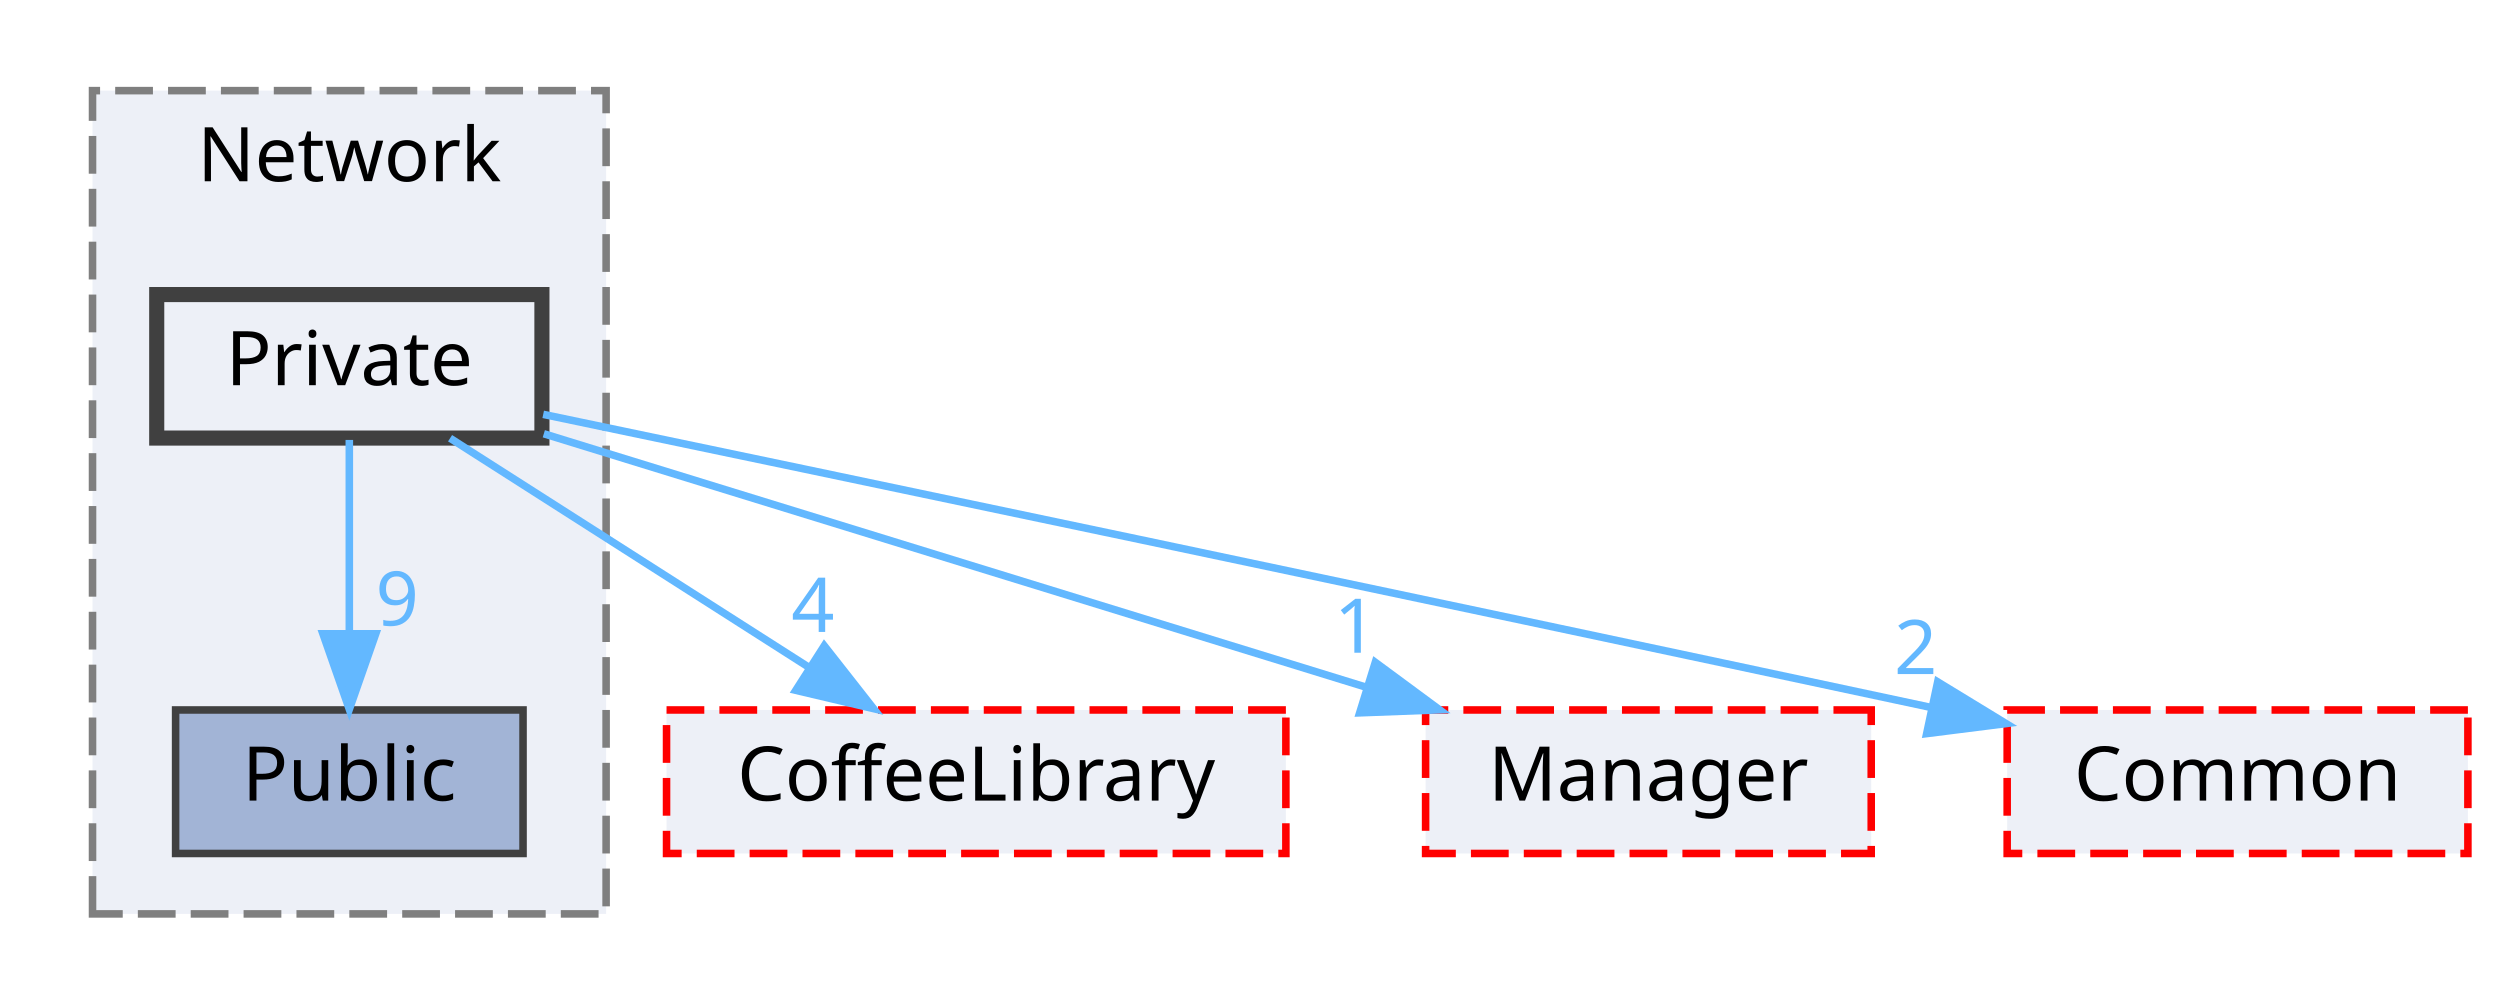
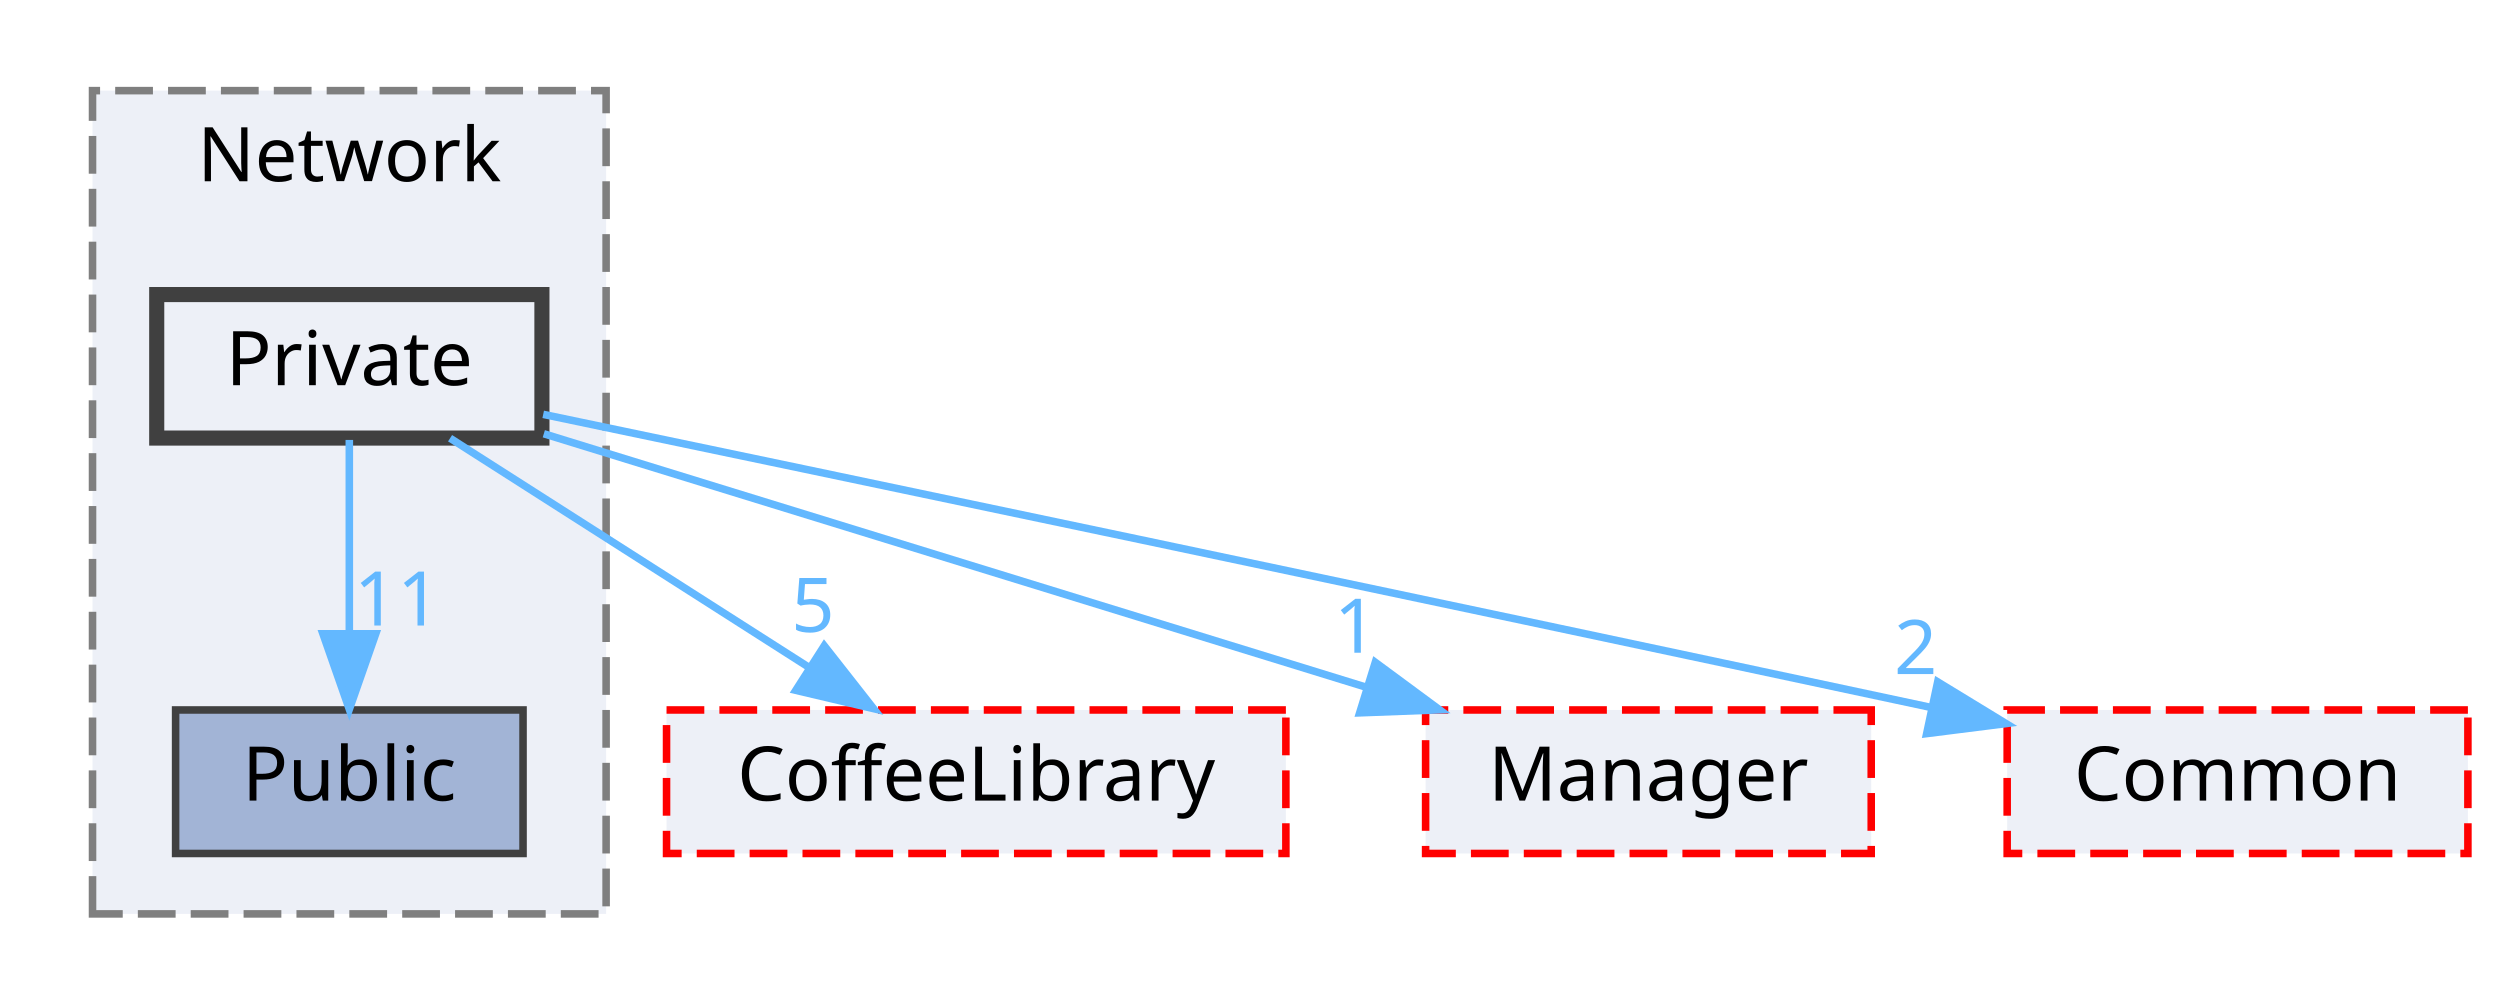
<svg xmlns="http://www.w3.org/2000/svg" xmlns:xlink="http://www.w3.org/1999/xlink" width="331pt" height="133pt" viewBox="0.00 0.00 330.50 133.00">
  <g id="graph0" class="graph" transform="scale(1 1) rotate(0) translate(4 129)">
    <g id="clust1" class="cluster">
      <g id="a_clust1">
        <a xlink:href="dir_e087e9f775f75c5d7e3b9e5f5eaabdbd.html" target="_top" xlink:title="Network">
          <polygon fill="#edf0f7" stroke="#7f7f7f" stroke-dasharray="5,2" points="8,-8 8,-117 76,-117 76,-8 8,-8" />
          <text text-anchor="middle" x="42" y="-105" font-family="Malgun Gothic" font-size="10.00">Network</text>
        </a>
      </g>
    </g>
    <g id="node1" class="node">
      <g id="a_node1">
        <a xlink:href="dir_3b844ddef371fe242fd7b8a26570a657.html" target="_top" xlink:title="Public">
          <polygon fill="#a2b4d6" stroke="#404040" points="65,-35 19,-35 19,-16 65,-16 65,-35" />
          <text text-anchor="middle" x="42" y="-23" font-family="Malgun Gothic" font-size="10.00">Public</text>
        </a>
      </g>
    </g>
    <g id="node2" class="node">
      <g id="a_node2">
        <a xlink:href="dir_5e0ce1c334f2ad18913db01d203ec301.html" target="_top" xlink:title="Private">
          <polygon fill="#edf0f7" stroke="#404040" stroke-width="2" points="67.5,-90 16.5,-90 16.5,-71 67.5,-71 67.5,-90" />
          <text text-anchor="middle" x="42" y="-78" font-family="Malgun Gothic" font-size="10.00">Private</text>
        </a>
      </g>
    </g>
    <g id="edge3" class="edge">
      <g id="a_edge3">
        <a xlink:href="dir_000021_000031.html" target="_top">
          <path fill="none" stroke="#63b8ff" d="M42,-70.75C42,-63.8 42,-53.85 42,-45.13" />
          <polygon fill="#63b8ff" stroke="#63b8ff" points="45.5,-45.09 42,-35.09 38.5,-45.09 45.5,-45.09" />
        </a>
      </g>
      <g id="a_edge3-headlabel">
-         <a xlink:href="dir_000021_000031.html" target="_top" xlink:title="9">
-           <text text-anchor="middle" x="48.34" y="-46.18" font-family="Malgun Gothic" font-size="10.00" fill="#63b8ff">9</text>
+         <a xlink:href="dir_000021_000031.html" target="_top" xlink:title="11">
+           <text text-anchor="middle" x="48.34" y="-46.18" font-family="Malgun Gothic" font-size="10.00" fill="#63b8ff">11</text>
        </a>
      </g>
    </g>
    <g id="node3" class="node">
      <g id="a_node3">
        <a xlink:href="dir_2270f6753238979635db772f09123181.html" target="_top" xlink:title="CoffeeLibrary">
          <polygon fill="#edf0f7" stroke="red" stroke-dasharray="5,2" points="166,-35 84,-35 84,-16 166,-16 166,-35" />
          <text text-anchor="middle" x="125" y="-23" font-family="Malgun Gothic" font-size="10.00">CoffeeLibrary</text>
        </a>
      </g>
    </g>
    <g id="edge1" class="edge">
      <g id="a_edge1">
        <a xlink:href="dir_000021_000003.html" target="_top">
          <path fill="none" stroke="#63b8ff" d="M55.34,-70.98C68.09,-62.84 87.55,-50.41 102.67,-40.76" />
          <polygon fill="#63b8ff" stroke="#63b8ff" points="104.88,-43.5 111.42,-35.17 101.11,-37.6 104.88,-43.5" />
        </a>
      </g>
      <g id="a_edge1-headlabel">
-         <a xlink:href="dir_000021_000003.html" target="_top" xlink:title="4">
-           <text text-anchor="middle" x="103.38" y="-45.33" font-family="Malgun Gothic" font-size="10.00" fill="#63b8ff">4</text>
+         <a xlink:href="dir_000021_000003.html" target="_top" xlink:title="5">
+           <text text-anchor="middle" x="103.38" y="-45.33" font-family="Malgun Gothic" font-size="10.00" fill="#63b8ff">5</text>
        </a>
      </g>
    </g>
    <g id="node4" class="node">
      <g id="a_node4">
        <a xlink:href="dir_3895d977c26767e128462eaa7d00849f.html" target="_top" xlink:title="Manager">
          <polygon fill="#edf0f7" stroke="red" stroke-dasharray="5,2" points="243.5,-35 184.5,-35 184.5,-16 243.5,-16 243.5,-35" />
          <text text-anchor="middle" x="214" y="-23" font-family="Malgun Gothic" font-size="10.00">Manager</text>
        </a>
      </g>
    </g>
    <g id="edge2" class="edge">
      <g id="a_edge2">
        <a xlink:href="dir_000021_000012.html" target="_top">
          <path fill="none" stroke="#63b8ff" d="M67.75,-71.57C96.63,-62.67 143.71,-48.16 176.64,-38.01" />
          <polygon fill="#63b8ff" stroke="#63b8ff" points="177.84,-41.31 186.36,-35.02 175.77,-34.62 177.84,-41.31" />
        </a>
      </g>
      <g id="a_edge2-headlabel">
        <a xlink:href="dir_000021_000012.html" target="_top" xlink:title="1">
          <text text-anchor="middle" x="175.24" y="-42.58" font-family="Malgun Gothic" font-size="10.00" fill="#63b8ff">1</text>
        </a>
      </g>
    </g>
    <g id="node5" class="node">
      <g id="a_node5">
        <a xlink:href="dir_50ec6aae6709b88d100eb55ed3e47ab4.html" target="_top" xlink:title="Common">
          <polygon fill="#edf0f7" stroke="red" stroke-dasharray="5,2" points="322.5,-35 261.5,-35 261.5,-16 322.5,-16 322.5,-35" />
          <text text-anchor="middle" x="292" y="-23" font-family="Malgun Gothic" font-size="10.00">Common</text>
        </a>
      </g>
    </g>
    <g id="edge4" class="edge">
      <g id="a_edge4">
        <a xlink:href="dir_000021_000004.html" target="_top">
          <path fill="none" stroke="#63b8ff" d="M67.67,-74.14C105.62,-66.21 179.19,-50.79 251.2,-35.38" />
          <polygon fill="#63b8ff" stroke="#63b8ff" points="252.3,-38.72 261.35,-33.2 250.84,-31.87 252.3,-38.72" />
        </a>
      </g>
      <g id="a_edge4-headlabel">
        <a xlink:href="dir_000021_000004.html" target="_top" xlink:title="2">
          <text text-anchor="middle" x="249.38" y="-39.75" font-family="Malgun Gothic" font-size="10.00" fill="#63b8ff">2</text>
        </a>
      </g>
    </g>
  </g>
</svg>
